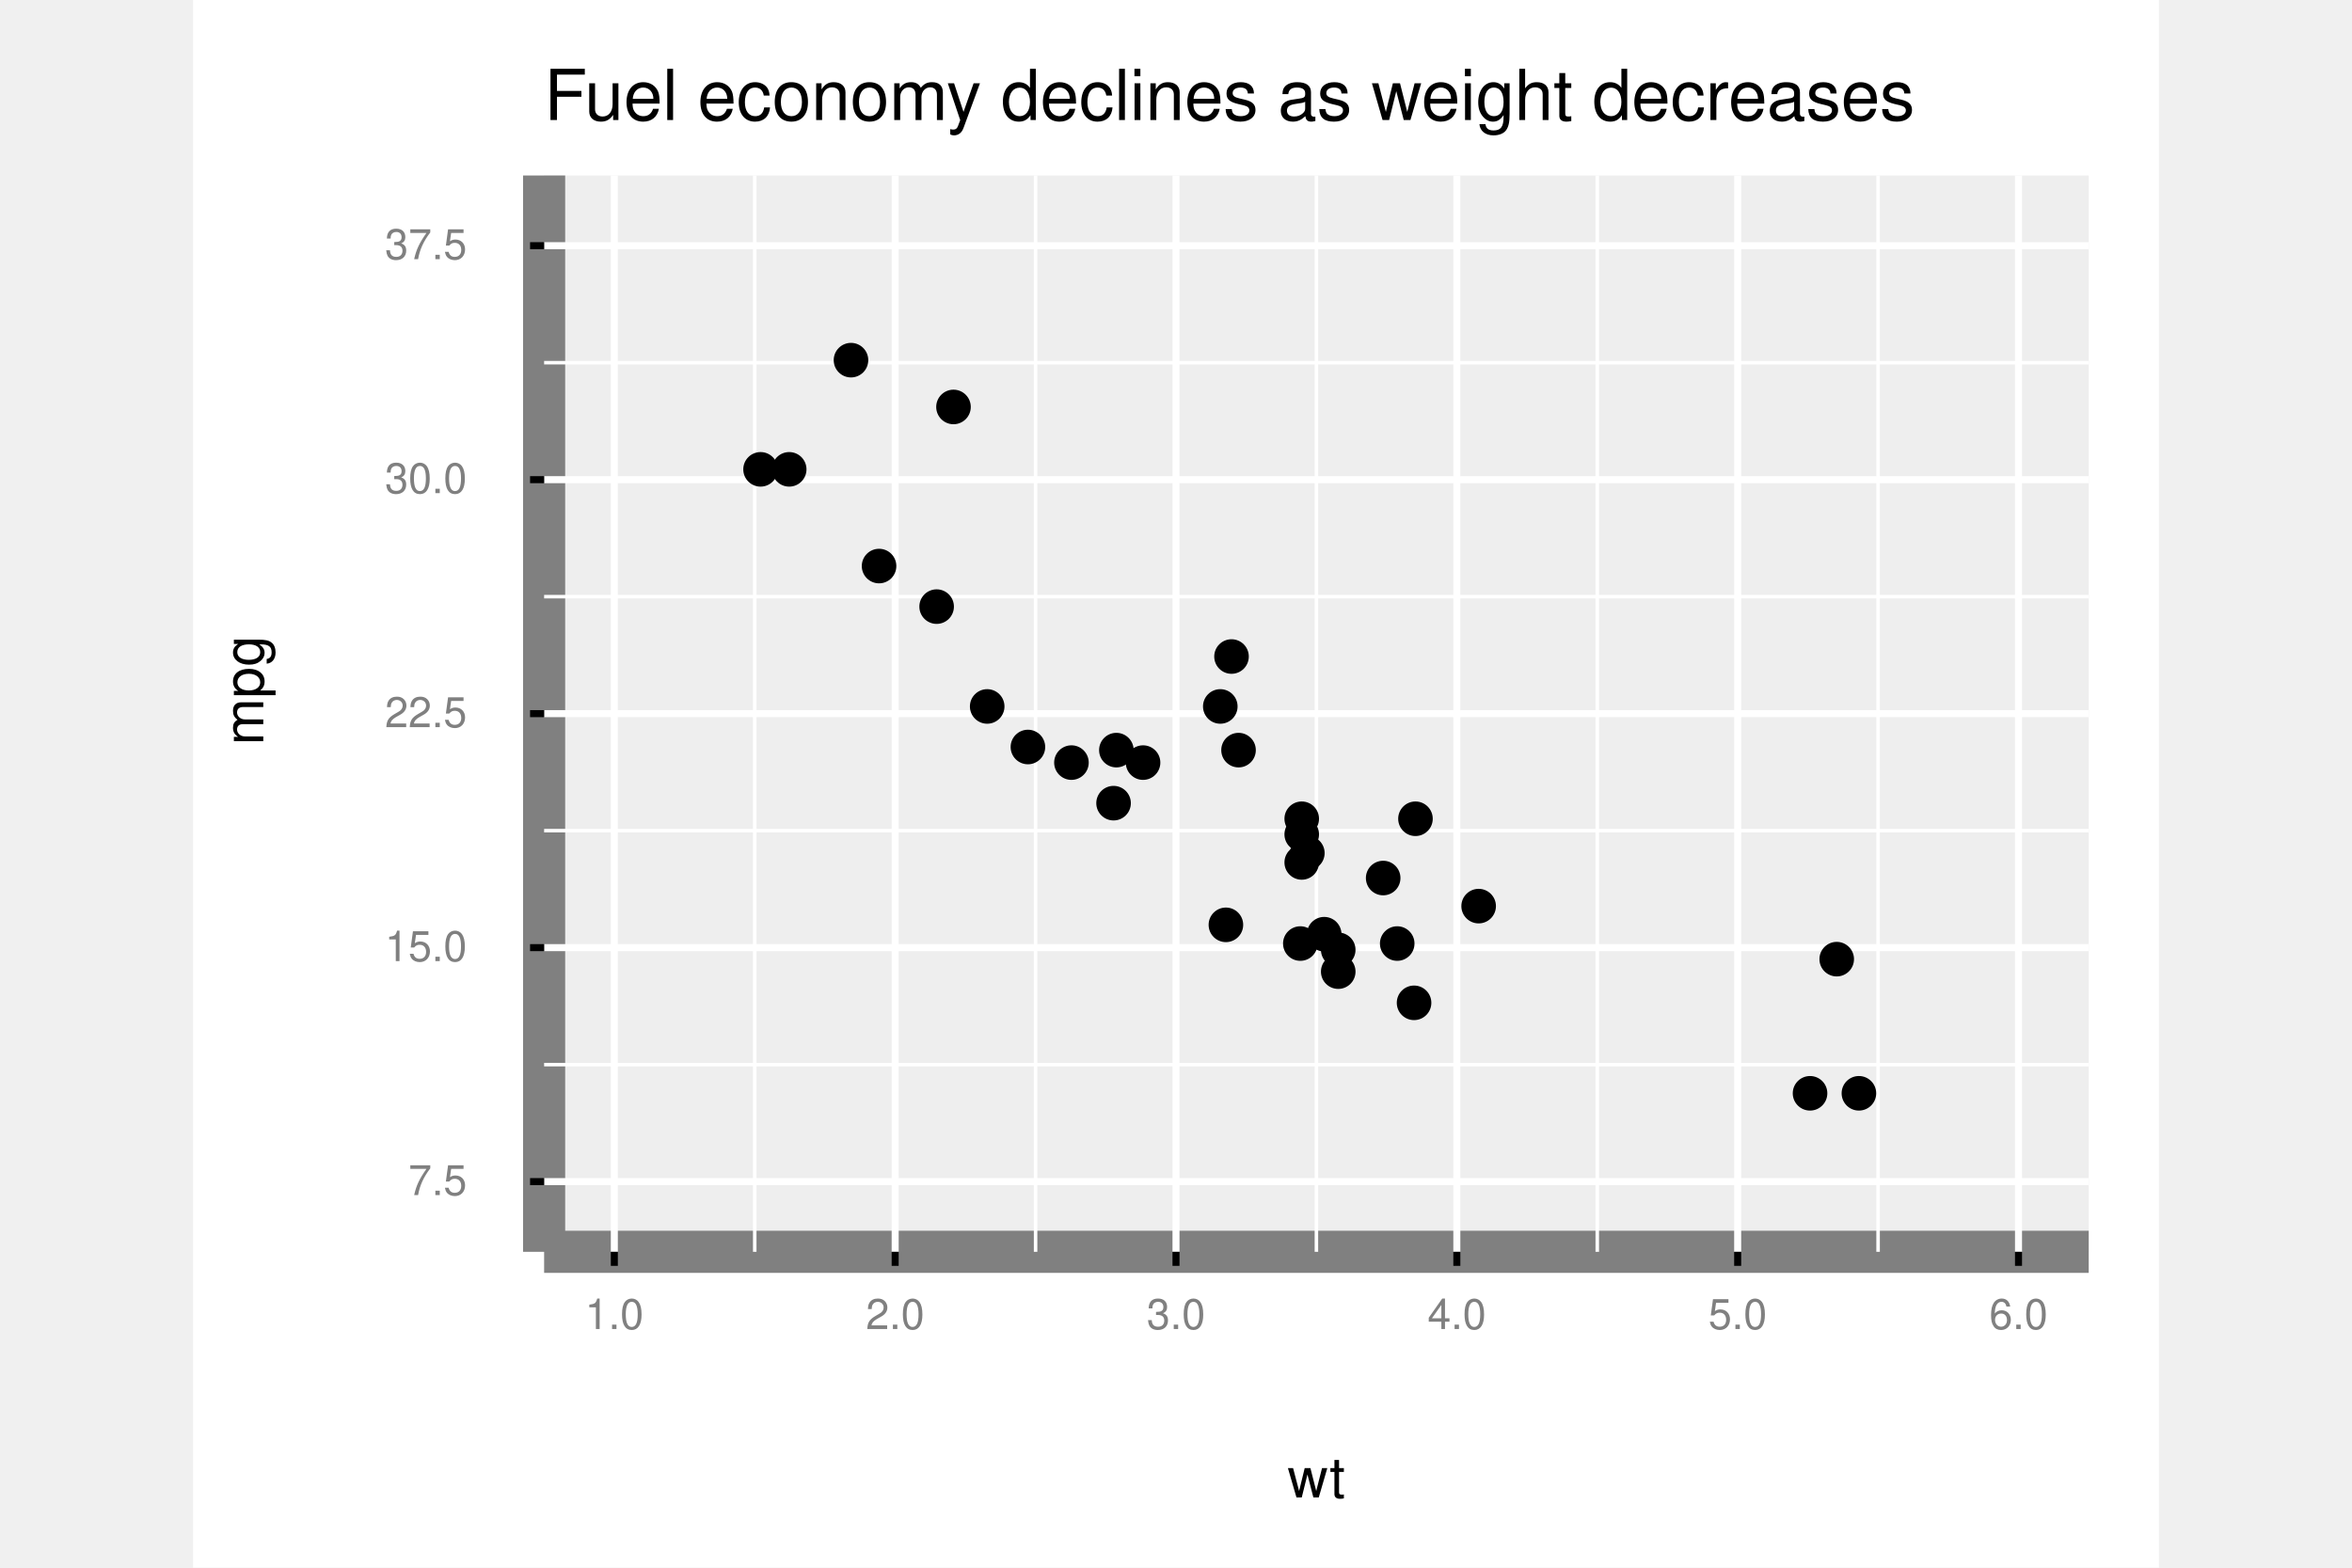
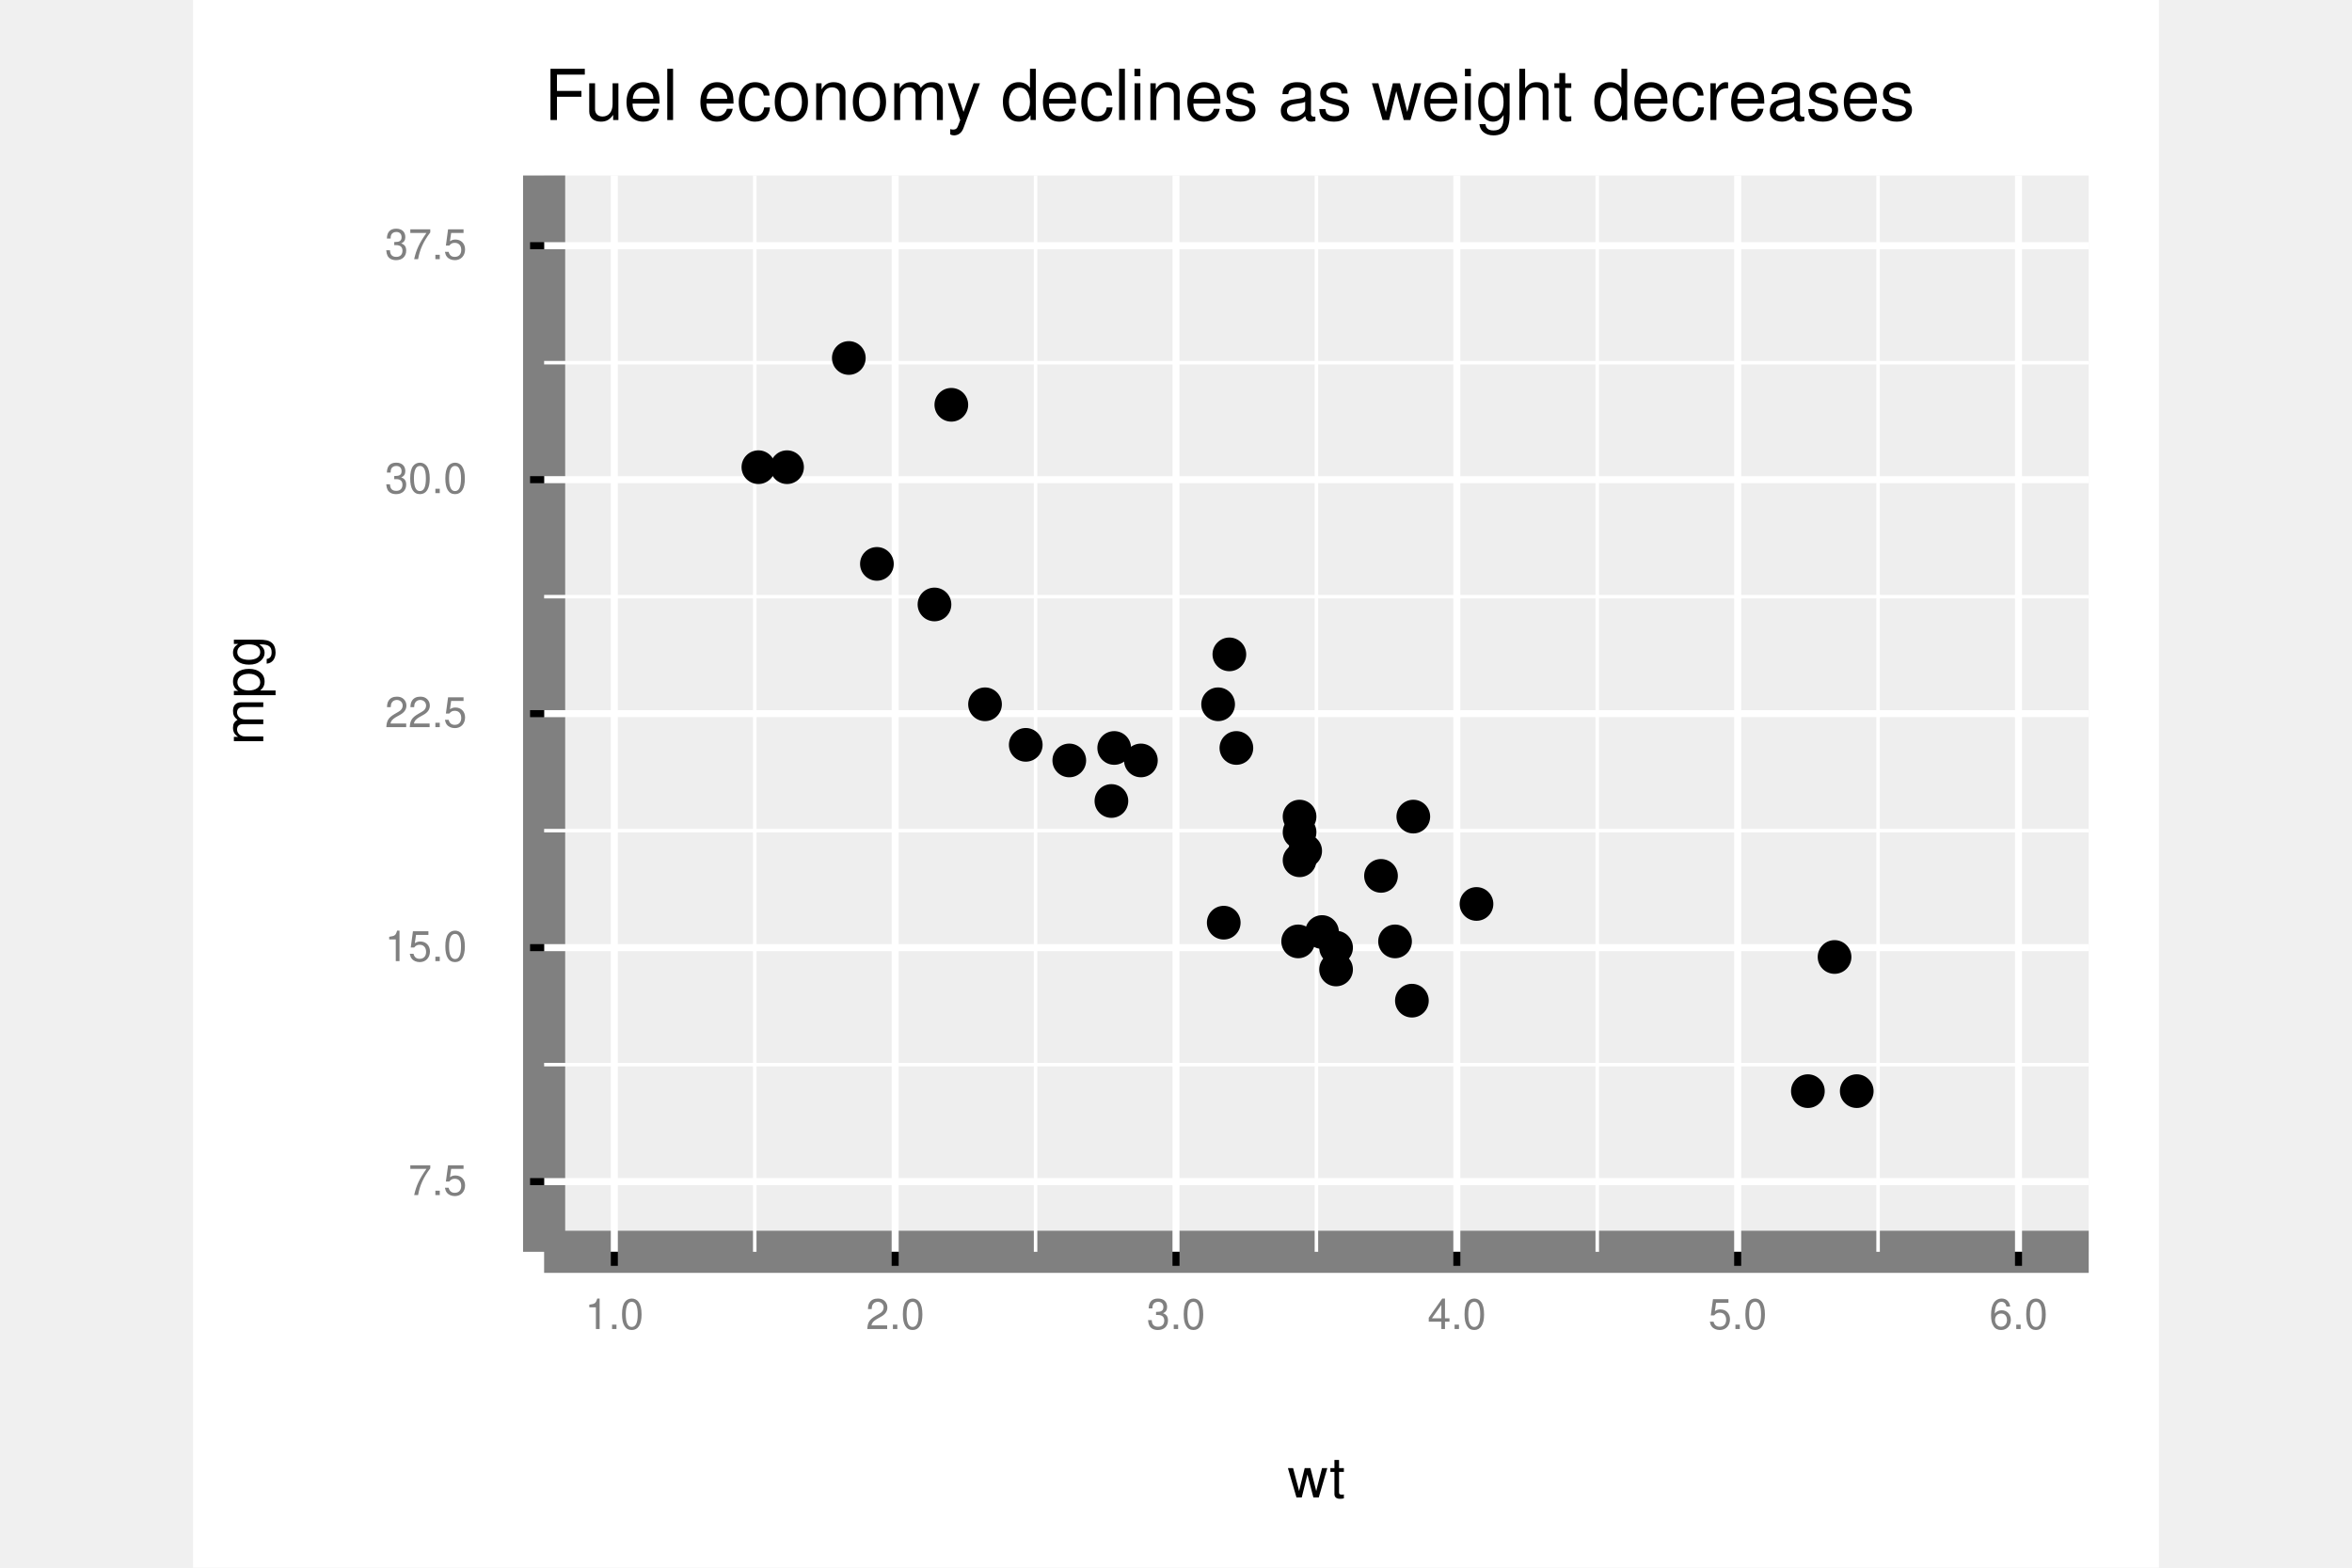
- <svg xmlns="http://www.w3.org/2000/svg" id="gg-610" viewBox="0 0 280 223.333" height="550" width="825.0">
-   <style type="text/css">#gg-610 .gg-axis-line {stroke: grey;stroke-width: 6;} #gg-610 .gg-axis-text {fill: #808080;font-size: 6px;} #gg-610 .gg-axis-text-x {} #gg-610 .gg-axis-ticks {stroke: #000000;} #gg-610 .gg-axis-title {fill: #000000;font-size: 8px;} #gg-610 .gg-legend-key {stroke: #EEEEEE;fill: #EEEEEE;stroke-width: 0.5;} #gg-610 .gg-legend-text {fill: #000000;font-size: 6px;} #gg-610 .gg-legend-title {fill: #000000;font-size: 8px;} #gg-610 .gg-panel-background {fill: #EEEEEE;} #gg-610 .gg-panel-border {} #gg-610 .gg-panel-grid {stroke: #FFFFFF;} #gg-610 .gg-panel-grid-major {stroke-width: 1;} #gg-610 .gg-panel-grid-minor {stroke-width: 0.5;} #gg-610 .gg-plot-background {fill: #FFFFFF;} #gg-610 .gg-plot-title {font-size: 10px;} #gg-610 .gg-text {font-family: Helvetica, Arial, sans-serif;} </style>
+ <svg xmlns="http://www.w3.org/2000/svg" id="gg-1794" viewBox="0 0 280 223.333" height="550" width="825.0">
+   <style type="text/css">#gg-1794 .gg-axis-line {stroke: grey;stroke-width: 6;} #gg-1794 .gg-axis-text {fill: #808080;font-size: 6px;} #gg-1794 .gg-axis-text-x {} #gg-1794 .gg-axis-ticks {stroke: #000000;} #gg-1794 .gg-axis-title {fill: #000000;font-size: 8px;} #gg-1794 .gg-legend-key {stroke: #EEEEEE;fill: #EEEEEE;stroke-width: 0.5;} #gg-1794 .gg-legend-text {fill: #000000;font-size: 6px;} #gg-1794 .gg-legend-title {fill: #000000;font-size: 8px;} #gg-1794 .gg-panel-background {fill: #EEEEEE;} #gg-1794 .gg-panel-border {} #gg-1794 .gg-panel-grid {stroke: #FFFFFF;} #gg-1794 .gg-panel-grid-major {stroke-width: 1;} #gg-1794 .gg-panel-grid-minor {stroke-width: 0.5;} #gg-1794 .gg-plot-background {fill: #FFFFFF;} #gg-1794 .gg-plot-title {font-size: 10px;} #gg-1794 .gg-text {font-family: Helvetica, Arial, sans-serif;} </style>
  <rect class="gg-plot-background" width="100%" height="100%" />
  <g transform="translate(50, 25)">
    <rect x="0" y="0" height="153.333" width="220" class="gg-panel-background gg-panel-border" />
    <g opacity="1" transform="translate(0, 153.3333)">
      <line x2="220" class="gg-axis-line gg-axis-line-x" />
    </g>
    <g transform="translate(10,153.3333)" font-size="10" text-anchor="middle">
      <g opacity="1" transform="translate(200.0,0)">
        <text y="11" class="gg-text gg-axis-text gg-axis-text-x" text-anchor="middle">6.0</text>
      </g>
      <g opacity="1" transform="translate(160.0,0)">
        <text y="11" class="gg-text gg-axis-text gg-axis-text-x" text-anchor="middle">5.0</text>
      </g>
      <g opacity="1" transform="translate(120.0,0)">
        <text y="11" class="gg-text gg-axis-text gg-axis-text-x" text-anchor="middle">4.0</text>
      </g>
      <g opacity="1" transform="translate(80.0,0)">
        <text y="11" class="gg-text gg-axis-text gg-axis-text-x" text-anchor="middle">3.0</text>
      </g>
      <g opacity="1" transform="translate(40.0,0)">
        <text y="11" class="gg-text gg-axis-text gg-axis-text-x" text-anchor="middle">2.0</text>
      </g>
      <g opacity="1" transform="translate(0.0,0)">
        <text y="11" class="gg-text gg-axis-text gg-axis-text-x" text-anchor="middle">1.0</text>
      </g>
      <g opacity="1" transform="translate(200.0,0)">
        <line y2="-153.333" class="gg-panel-grid gg-panel-grid-major" />
      </g>
      <g opacity="1" transform="translate(160.0,0)">
        <line y2="-153.333" class="gg-panel-grid gg-panel-grid-major" />
      </g>
      <g opacity="1" transform="translate(120.0,0)">
        <line y2="-153.333" class="gg-panel-grid gg-panel-grid-major" />
      </g>
      <g opacity="1" transform="translate(80.0,0)">
        <line y2="-153.333" class="gg-panel-grid gg-panel-grid-major" />
      </g>
      <g opacity="1" transform="translate(40.0,0)">
        <line y2="-153.333" class="gg-panel-grid gg-panel-grid-major" />
      </g>
      <g opacity="1" transform="translate(0.0,0)">
        <line y2="-153.333" class="gg-panel-grid gg-panel-grid-major" />
      </g>
      <g opacity="1" transform="translate(160.0,0)">
        <line y2="-153.333" class="gg-panel-grid gg-panel-grid-minor" transform="translate(20.0, 0)" />
      </g>
      <g opacity="1" transform="translate(120.0,0)">
        <line y2="-153.333" class="gg-panel-grid gg-panel-grid-minor" transform="translate(20.0, 0)" />
      </g>
      <g opacity="1" transform="translate(80.0,0)">
        <line y2="-153.333" class="gg-panel-grid gg-panel-grid-minor" transform="translate(20.0, 0)" />
      </g>
      <g opacity="1" transform="translate(40.0,0)">
        <line y2="-153.333" class="gg-panel-grid gg-panel-grid-minor" transform="translate(20.0, 0)" />
      </g>
      <g opacity="1" transform="translate(0.0,0)">
        <line y2="-153.333" class="gg-panel-grid gg-panel-grid-minor" transform="translate(20.0, 0)" />
      </g>
    </g>
    <g transform="translate(10,153.3333)" font-size="10" text-anchor="middle">
      <g opacity="1" transform="translate(200.0,0)">
        <line y2="2" class="gg-axis-ticks gg-axis-ticks-x" />
      </g>
      <g opacity="1" transform="translate(160.0,0)">
        <line y2="2" class="gg-axis-ticks gg-axis-ticks-x" />
      </g>
      <g opacity="1" transform="translate(120.0,0)">
        <line y2="2" class="gg-axis-ticks gg-axis-ticks-x" />
      </g>
      <g opacity="1" transform="translate(80.0,0)">
        <line y2="2" class="gg-axis-ticks gg-axis-ticks-x" />
      </g>
      <g opacity="1" transform="translate(40.0,0)">
        <line y2="2" class="gg-axis-ticks gg-axis-ticks-x" />
      </g>
      <g opacity="1" transform="translate(0.0,0)">
        <line y2="2" class="gg-axis-ticks gg-axis-ticks-x" />
      </g>
    </g>
    <text x="110.0" y="188.333" class="gg-text gg-axis-title" text-anchor="middle">wt</text>
    <g transform="translate(0, 0)">
      <line y2="153.333" class="gg-axis-line gg-axis-line-y" />
    </g>
    <g transform="translate(0, 0)" font-size="10" text-anchor="end">
      <g opacity="1" transform="translate(0,10.0)">
        <text x="-11" dy="0.32em" class="gg-text gg-axis-text gg-axis-text-y">37.5</text>
      </g>
      <g opacity="1" transform="translate(0,43.33333)">
        <text x="-11" dy="0.32em" class="gg-text gg-axis-text gg-axis-text-y">30.0</text>
      </g>
      <g opacity="1" transform="translate(0,76.66667)">
        <text x="-11" dy="0.32em" class="gg-text gg-axis-text gg-axis-text-y">22.5</text>
      </g>
      <g opacity="1" transform="translate(0,110.0)">
        <text x="-11" dy="0.32em" class="gg-text gg-axis-text gg-axis-text-y">15.0</text>
      </g>
      <g opacity="1" transform="translate(0,143.3333)">
        <text x="-11" dy="0.32em" class="gg-text gg-axis-text gg-axis-text-y">7.5</text>
      </g>
      <g opacity="1" transform="translate(0,10.0)">
        <line x2="220" class="gg-panel-grid gg-panel-grid-major" />
      </g>
      <g opacity="1" transform="translate(0,43.33333)">
        <line x2="220" class="gg-panel-grid gg-panel-grid-major" />
      </g>
      <g opacity="1" transform="translate(0,76.66667)">
        <line x2="220" class="gg-panel-grid gg-panel-grid-major" />
      </g>
      <g opacity="1" transform="translate(0,110.0)">
        <line x2="220" class="gg-panel-grid gg-panel-grid-major" />
      </g>
      <g opacity="1" transform="translate(0,143.3333)">
        <line x2="220" class="gg-panel-grid gg-panel-grid-major" />
      </g>
      <g opacity="1" transform="translate(0,43.33333)">
        <line x2="220" class="gg-panel-grid gg-panel-grid-minor" transform="translate(0, -16.66667)" />
      </g>
      <g opacity="1" transform="translate(0,76.66667)">
        <line x2="220" class="gg-panel-grid gg-panel-grid-minor" transform="translate(0, -16.66667)" />
      </g>
      <g opacity="1" transform="translate(0,110.0)">
        <line x2="220" class="gg-panel-grid gg-panel-grid-minor" transform="translate(0, -16.66667)" />
      </g>
      <g opacity="1" transform="translate(0,143.3333)">
        <line x2="220" class="gg-panel-grid gg-panel-grid-minor" transform="translate(0, -16.66667)" />
      </g>
    </g>
    <g transform="translate(0, 0)" font-size="10" text-anchor="end">
      <g opacity="1" transform="translate(0,10.0)">
        <line x2="-2" class="gg-axis-ticks gg-axis-ticks-y" />
      </g>
      <g opacity="1" transform="translate(0,43.33333)">
        <line x2="-2" class="gg-axis-ticks gg-axis-ticks-y" />
      </g>
      <g opacity="1" transform="translate(0,76.66667)">
        <line x2="-2" class="gg-axis-ticks gg-axis-ticks-y" />
      </g>
      <g opacity="1" transform="translate(0,110.0)">
        <line x2="-2" class="gg-axis-ticks gg-axis-ticks-y" />
      </g>
      <g opacity="1" transform="translate(0,143.3333)">
        <line x2="-2" class="gg-axis-ticks gg-axis-ticks-y" />
      </g>
    </g>
    <text x="-73.333" y="-40" class="gg-text gg-axis-title" text-anchor="middle" transform="rotate(-90)">mpg</text>
-     <svg viewBox="-1 -1 11 11" x="71.415" y="79.948" height="6.77" width="6.77">
-       <circle cx="5" cy="5" r="4" fill-opacity="1" fill="black" />
-     </svg>
-     <svg viewBox="-1 -1 11 11" x="81.615" y="79.948" height="6.77" width="6.77">
-       <circle cx="5" cy="5" r="4" fill-opacity="1" fill="black" />
-     </svg>
-     <svg viewBox="-1 -1 11 11" x="59.415" y="71.948" height="6.77" width="6.77">
-       <circle cx="5" cy="5" r="4" fill-opacity="1" fill="black" />
-     </svg>
-     <svg viewBox="-1 -1 11 11" x="95.215" y="78.17" height="6.77" width="6.77">
-       <circle cx="5" cy="5" r="4" fill-opacity="1" fill="black" />
-     </svg>
-     <svg viewBox="-1 -1 11 11" x="104.215" y="90.17" height="6.77" width="6.77">
-       <circle cx="5" cy="5" r="4" fill-opacity="1" fill="black" />
-     </svg>
-     <svg viewBox="-1 -1 11 11" x="105.015" y="92.837" height="6.77" width="6.77">
-       <circle cx="5" cy="5" r="4" fill-opacity="1" fill="black" />
-     </svg>
-     <svg viewBox="-1 -1 11 11" x="109.415" y="109.726" height="6.77" width="6.77">
-       <circle cx="5" cy="5" r="4" fill-opacity="1" fill="black" />
-     </svg>
-     <svg viewBox="-1 -1 11 11" x="94.215" y="64.837" height="6.77" width="6.77">
-       <circle cx="5" cy="5" r="4" fill-opacity="1" fill="black" />
-     </svg>
-     <svg viewBox="-1 -1 11 11" x="92.615" y="71.948" height="6.77" width="6.77">
-       <circle cx="5" cy="5" r="4" fill-opacity="1" fill="black" />
-     </svg>
-     <svg viewBox="-1 -1 11 11" x="104.215" y="87.948" height="6.77" width="6.77">
-       <circle cx="5" cy="5" r="4" fill-opacity="1" fill="black" />
-     </svg>
-     <svg viewBox="-1 -1 11 11" x="104.215" y="94.17" height="6.77" width="6.77">
-       <circle cx="5" cy="5" r="4" fill-opacity="1" fill="black" />
-     </svg>
-     <svg viewBox="-1 -1 11 11" x="129.415" y="100.393" height="6.77" width="6.77">
-       <circle cx="5" cy="5" r="4" fill-opacity="1" fill="black" />
-     </svg>
-     <svg viewBox="-1 -1 11 11" x="115.815" y="96.393" height="6.77" width="6.77">
-       <circle cx="5" cy="5" r="4" fill-opacity="1" fill="black" />
-     </svg>
-     <svg viewBox="-1 -1 11 11" x="117.815" y="105.726" height="6.77" width="6.77">
-       <circle cx="5" cy="5" r="4" fill-opacity="1" fill="black" />
-     </svg>
-     <svg viewBox="-1 -1 11 11" x="176.615" y="127.059" height="6.77" width="6.77">
-       <circle cx="5" cy="5" r="4" fill-opacity="1" fill="black" />
-     </svg>
-     <svg viewBox="-1 -1 11 11" x="183.575" y="127.059" height="6.77" width="6.77">
-       <circle cx="5" cy="5" r="4" fill-opacity="1" fill="black" />
-     </svg>
-     <svg viewBox="-1 -1 11 11" x="180.415" y="107.948" height="6.77" width="6.77">
-       <circle cx="5" cy="5" r="4" fill-opacity="1" fill="black" />
-     </svg>
-     <svg viewBox="-1 -1 11 11" x="54.615" y="29.282" height="6.77" width="6.77">
-       <circle cx="5" cy="5" r="4" fill-opacity="1" fill="black" />
-     </svg>
-     <svg viewBox="-1 -1 11 11" x="31.215" y="38.17" height="6.77" width="6.77">
-       <circle cx="5" cy="5" r="4" fill-opacity="1" fill="black" />
-     </svg>
-     <svg viewBox="-1 -1 11 11" x="40.015" y="22.615" height="6.77" width="6.77">
-       <circle cx="5" cy="5" r="4" fill-opacity="1" fill="black" />
-     </svg>
-     <svg viewBox="-1 -1 11 11" x="65.215" y="77.726" height="6.77" width="6.77">
-       <circle cx="5" cy="5" r="4" fill-opacity="1" fill="black" />
-     </svg>
-     <svg viewBox="-1 -1 11 11" x="107.415" y="104.393" height="6.77" width="6.77">
-       <circle cx="5" cy="5" r="4" fill-opacity="1" fill="black" />
-     </svg>
-     <svg viewBox="-1 -1 11 11" x="104.015" y="105.726" height="6.77" width="6.77">
-       <circle cx="5" cy="5" r="4" fill-opacity="1" fill="black" />
-     </svg>
-     <svg viewBox="-1 -1 11 11" x="120.215" y="114.17" height="6.77" width="6.77">
-       <circle cx="5" cy="5" r="4" fill-opacity="1" fill="black" />
-     </svg>
-     <svg viewBox="-1 -1 11 11" x="120.415" y="87.948" height="6.77" width="6.77">
-       <circle cx="5" cy="5" r="4" fill-opacity="1" fill="black" />
-     </svg>
-     <svg viewBox="-1 -1 11 11" x="44.015" y="51.948" height="6.77" width="6.77">
-       <circle cx="5" cy="5" r="4" fill-opacity="1" fill="black" />
-     </svg>
-     <svg viewBox="-1 -1 11 11" x="52.215" y="57.726" height="6.77" width="6.77">
-       <circle cx="5" cy="5" r="4" fill-opacity="1" fill="black" />
-     </svg>
-     <svg viewBox="-1 -1 11 11" x="27.135" y="38.17" height="6.77" width="6.77">
-       <circle cx="5" cy="5" r="4" fill-opacity="1" fill="black" />
-     </svg>
-     <svg viewBox="-1 -1 11 11" x="93.415" y="103.059" height="6.77" width="6.77">
-       <circle cx="5" cy="5" r="4" fill-opacity="1" fill="black" />
-     </svg>
-     <svg viewBox="-1 -1 11 11" x="77.415" y="85.726" height="6.77" width="6.77">
-       <circle cx="5" cy="5" r="4" fill-opacity="1" fill="black" />
-     </svg>
-     <svg viewBox="-1 -1 11 11" x="109.415" y="106.615" height="6.77" width="6.77">
-       <circle cx="5" cy="5" r="4" fill-opacity="1" fill="black" />
-     </svg>
-     <svg viewBox="-1 -1 11 11" x="77.815" y="78.17" height="6.77" width="6.77">
+     <svg viewBox="0 0 10 10" x="71.8" y="80.333" height="6.0" width="6.0">
+       <circle cx="5" cy="5" r="4" fill-opacity="1" fill="black" />
+     </svg>
+     <svg viewBox="0 0 10 10" x="82.0" y="80.333" height="6.0" width="6.0">
+       <circle cx="5" cy="5" r="4" fill-opacity="1" fill="black" />
+     </svg>
+     <svg viewBox="0 0 10 10" x="59.8" y="72.333" height="6.0" width="6.0">
+       <circle cx="5" cy="5" r="4" fill-opacity="1" fill="black" />
+     </svg>
+     <svg viewBox="0 0 10 10" x="95.6" y="78.556" height="6.0" width="6.0">
+       <circle cx="5" cy="5" r="4" fill-opacity="1" fill="black" />
+     </svg>
+     <svg viewBox="0 0 10 10" x="104.6" y="90.556" height="6.0" width="6.0">
+       <circle cx="5" cy="5" r="4" fill-opacity="1" fill="black" />
+     </svg>
+     <svg viewBox="0 0 10 10" x="105.4" y="93.222" height="6.0" width="6.0">
+       <circle cx="5" cy="5" r="4" fill-opacity="1" fill="black" />
+     </svg>
+     <svg viewBox="0 0 10 10" x="109.8" y="110.111" height="6.0" width="6.0">
+       <circle cx="5" cy="5" r="4" fill-opacity="1" fill="black" />
+     </svg>
+     <svg viewBox="0 0 10 10" x="94.6" y="65.222" height="6.0" width="6.0">
+       <circle cx="5" cy="5" r="4" fill-opacity="1" fill="black" />
+     </svg>
+     <svg viewBox="0 0 10 10" x="93.0" y="72.333" height="6.0" width="6.0">
+       <circle cx="5" cy="5" r="4" fill-opacity="1" fill="black" />
+     </svg>
+     <svg viewBox="0 0 10 10" x="104.6" y="88.333" height="6.0" width="6.0">
+       <circle cx="5" cy="5" r="4" fill-opacity="1" fill="black" />
+     </svg>
+     <svg viewBox="0 0 10 10" x="104.6" y="94.556" height="6.0" width="6.0">
+       <circle cx="5" cy="5" r="4" fill-opacity="1" fill="black" />
+     </svg>
+     <svg viewBox="0 0 10 10" x="129.8" y="100.778" height="6.0" width="6.0">
+       <circle cx="5" cy="5" r="4" fill-opacity="1" fill="black" />
+     </svg>
+     <svg viewBox="0 0 10 10" x="116.2" y="96.778" height="6.0" width="6.0">
+       <circle cx="5" cy="5" r="4" fill-opacity="1" fill="black" />
+     </svg>
+     <svg viewBox="0 0 10 10" x="118.2" y="106.111" height="6.0" width="6.0">
+       <circle cx="5" cy="5" r="4" fill-opacity="1" fill="black" />
+     </svg>
+     <svg viewBox="0 0 10 10" x="177.0" y="127.444" height="6.0" width="6.0">
+       <circle cx="5" cy="5" r="4" fill-opacity="1" fill="black" />
+     </svg>
+     <svg viewBox="0 0 10 10" x="183.96" y="127.444" height="6.0" width="6.0">
+       <circle cx="5" cy="5" r="4" fill-opacity="1" fill="black" />
+     </svg>
+     <svg viewBox="0 0 10 10" x="180.8" y="108.333" height="6.0" width="6.0">
+       <circle cx="5" cy="5" r="4" fill-opacity="1" fill="black" />
+     </svg>
+     <svg viewBox="0 0 10 10" x="55" y="29.667" height="6.0" width="6.0">
+       <circle cx="5" cy="5" r="4" fill-opacity="1" fill="black" />
+     </svg>
+     <svg viewBox="0 0 10 10" x="31.6" y="38.556" height="6.0" width="6.0">
+       <circle cx="5" cy="5" r="4" fill-opacity="1" fill="black" />
+     </svg>
+     <svg viewBox="0 0 10 10" x="40.4" y="23.0" height="6.0" width="6.0">
+       <circle cx="5" cy="5" r="4" fill-opacity="1" fill="black" />
+     </svg>
+     <svg viewBox="0 0 10 10" x="65.6" y="78.111" height="6.0" width="6.0">
+       <circle cx="5" cy="5" r="4" fill-opacity="1" fill="black" />
+     </svg>
+     <svg viewBox="0 0 10 10" x="107.8" y="104.778" height="6.0" width="6.0">
+       <circle cx="5" cy="5" r="4" fill-opacity="1" fill="black" />
+     </svg>
+     <svg viewBox="0 0 10 10" x="104.4" y="106.111" height="6.0" width="6.0">
+       <circle cx="5" cy="5" r="4" fill-opacity="1" fill="black" />
+     </svg>
+     <svg viewBox="0 0 10 10" x="120.6" y="114.556" height="6.0" width="6.0">
+       <circle cx="5" cy="5" r="4" fill-opacity="1" fill="black" />
+     </svg>
+     <svg viewBox="0 0 10 10" x="120.8" y="88.333" height="6.0" width="6.0">
+       <circle cx="5" cy="5" r="4" fill-opacity="1" fill="black" />
+     </svg>
+     <svg viewBox="0 0 10 10" x="44.4" y="52.333" height="6.0" width="6.0">
+       <circle cx="5" cy="5" r="4" fill-opacity="1" fill="black" />
+     </svg>
+     <svg viewBox="0 0 10 10" x="52.6" y="58.111" height="6.0" width="6.0">
+       <circle cx="5" cy="5" r="4" fill-opacity="1" fill="black" />
+     </svg>
+     <svg viewBox="0 0 10 10" x="27.52" y="38.556" height="6.0" width="6.0">
+       <circle cx="5" cy="5" r="4" fill-opacity="1" fill="black" />
+     </svg>
+     <svg viewBox="0 0 10 10" x="93.8" y="103.444" height="6.0" width="6.0">
+       <circle cx="5" cy="5" r="4" fill-opacity="1" fill="black" />
+     </svg>
+     <svg viewBox="0 0 10 10" x="77.8" y="86.111" height="6.0" width="6.0">
+       <circle cx="5" cy="5" r="4" fill-opacity="1" fill="black" />
+     </svg>
+     <svg viewBox="0 0 10 10" x="109.8" y="107.0" height="6.0" width="6.0">
+       <circle cx="5" cy="5" r="4" fill-opacity="1" fill="black" />
+     </svg>
+     <svg viewBox="0 0 10 10" x="78.2" y="78.556" height="6.0" width="6.0">
      <circle cx="5" cy="5" r="4" fill-opacity="1" fill="black" />
    </svg>
  </g>
  <g transform="translate(50, 0)">
    <text x="0" y="10" dy="0.71em" dx="0" class="gg-text gg-plot-title">Fuel economy declines as weight decreases</text>
  </g>
</svg>
